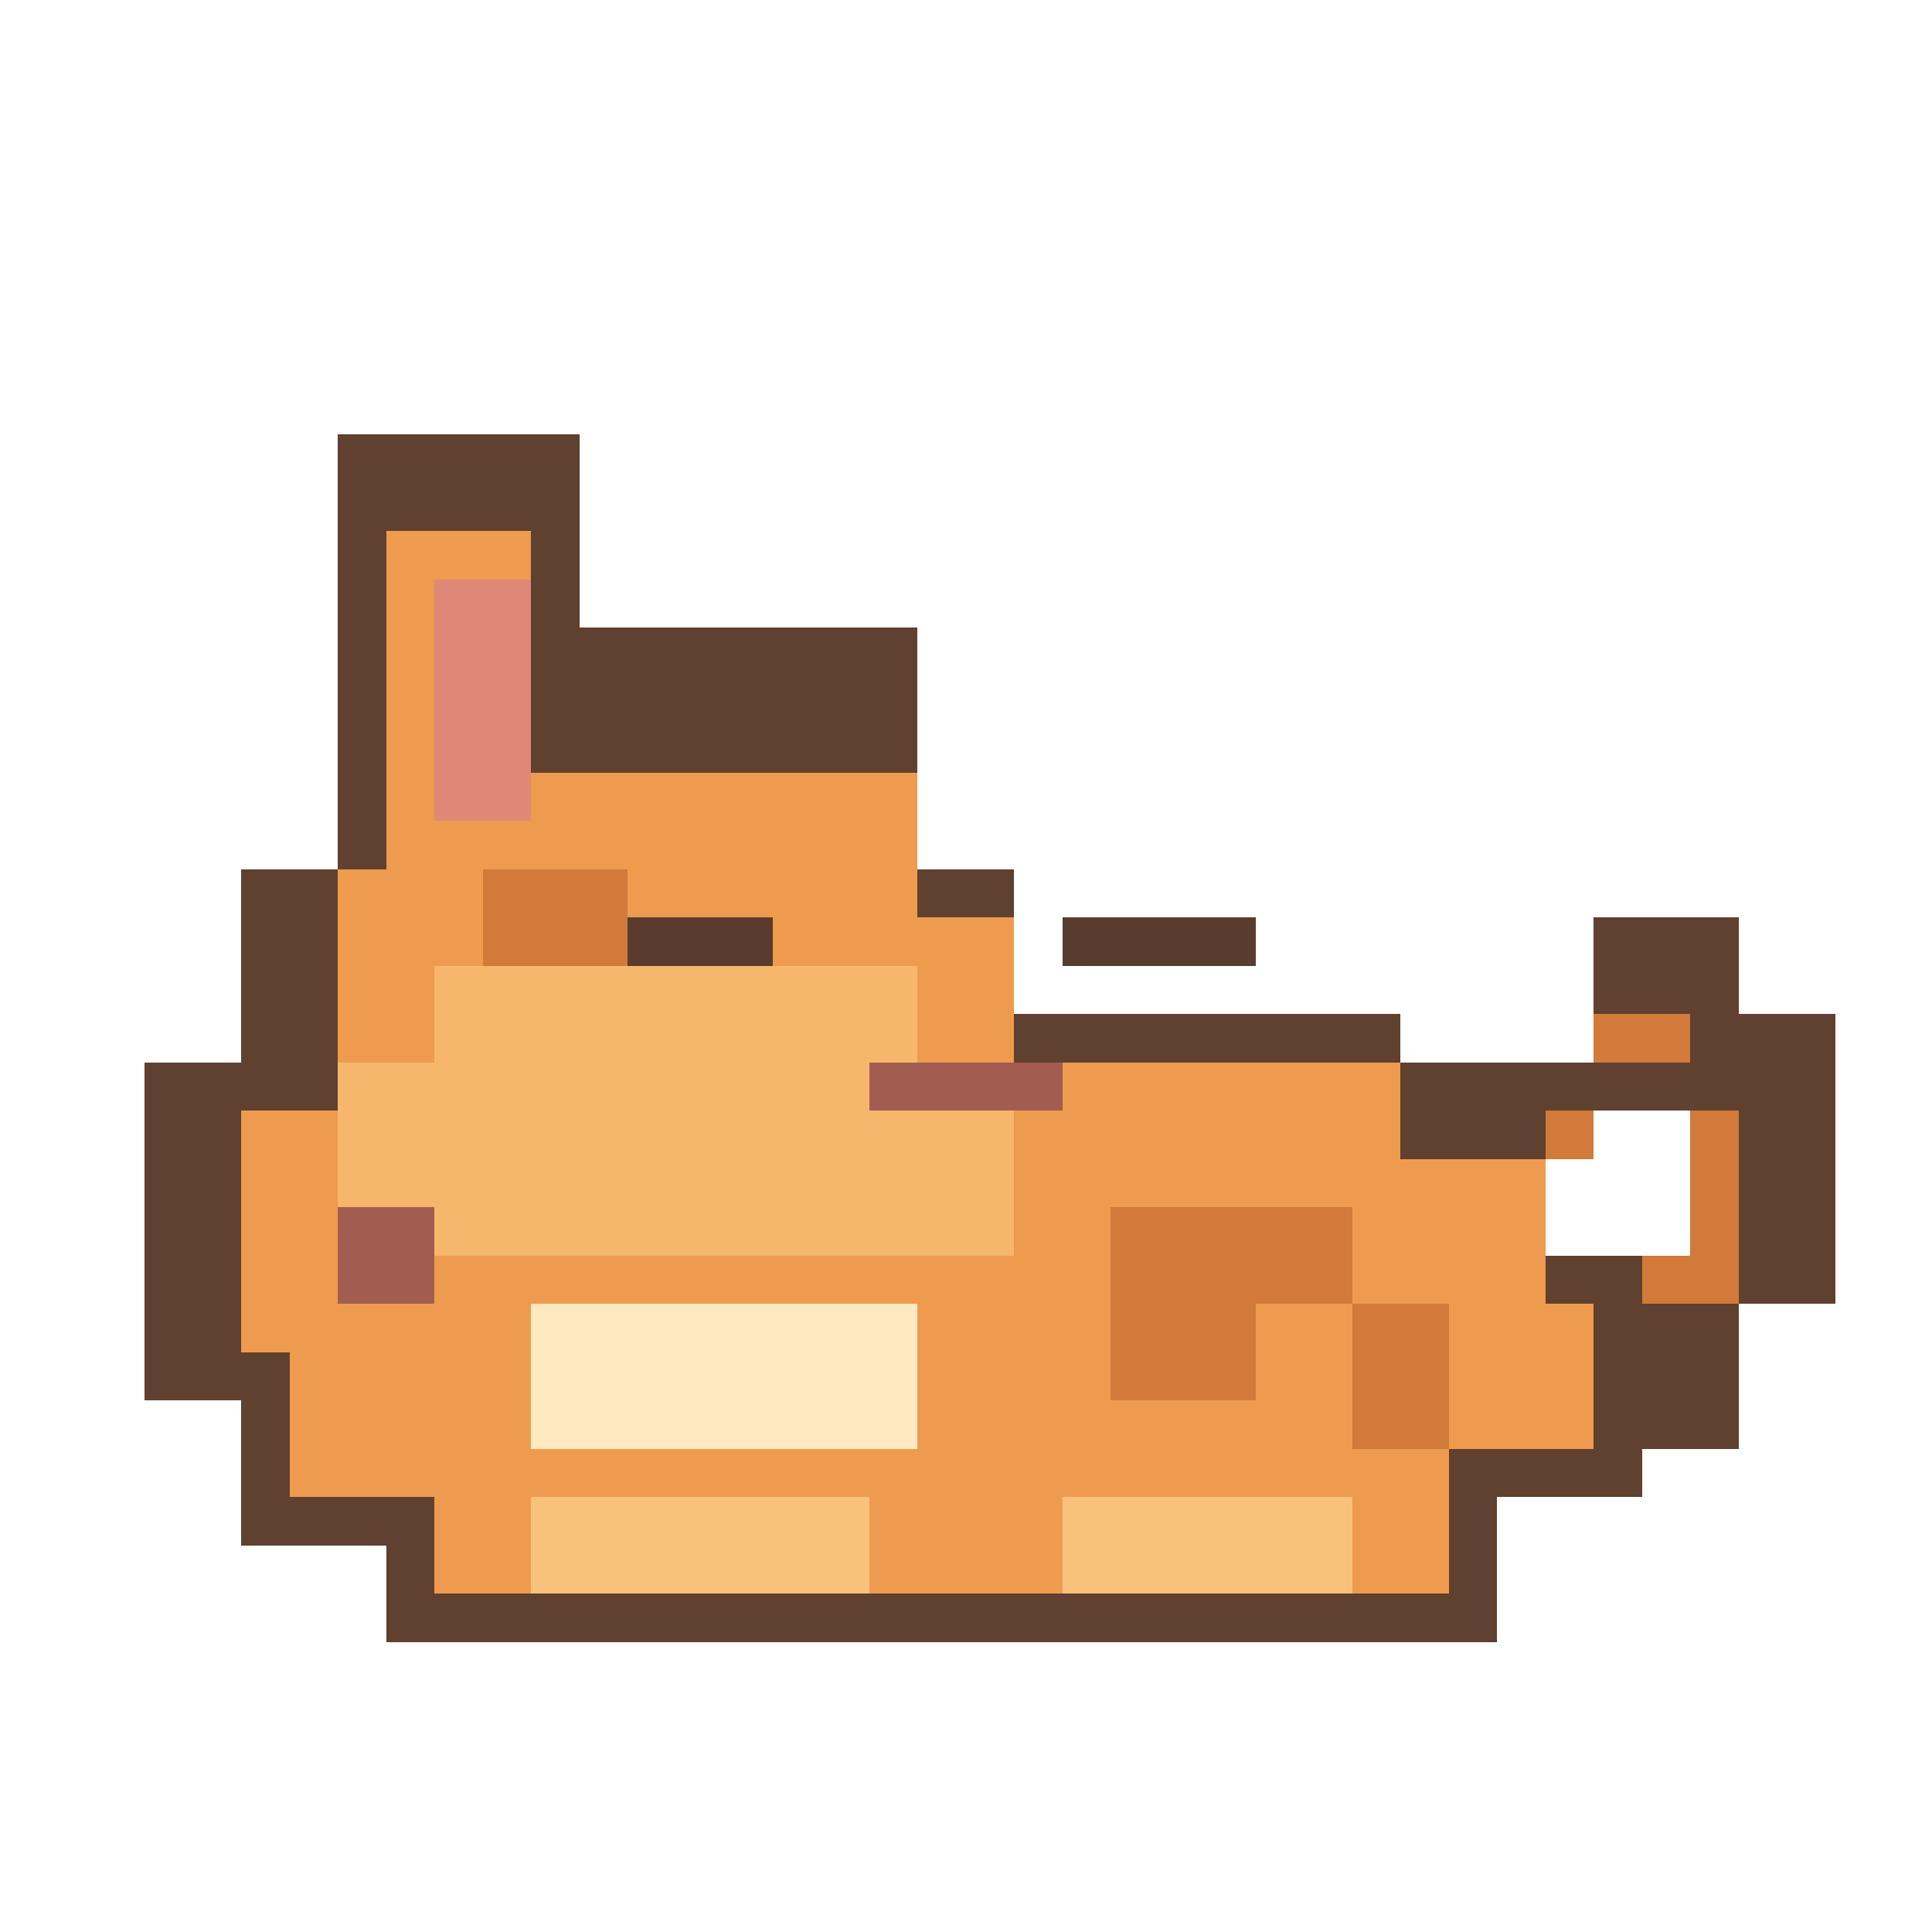
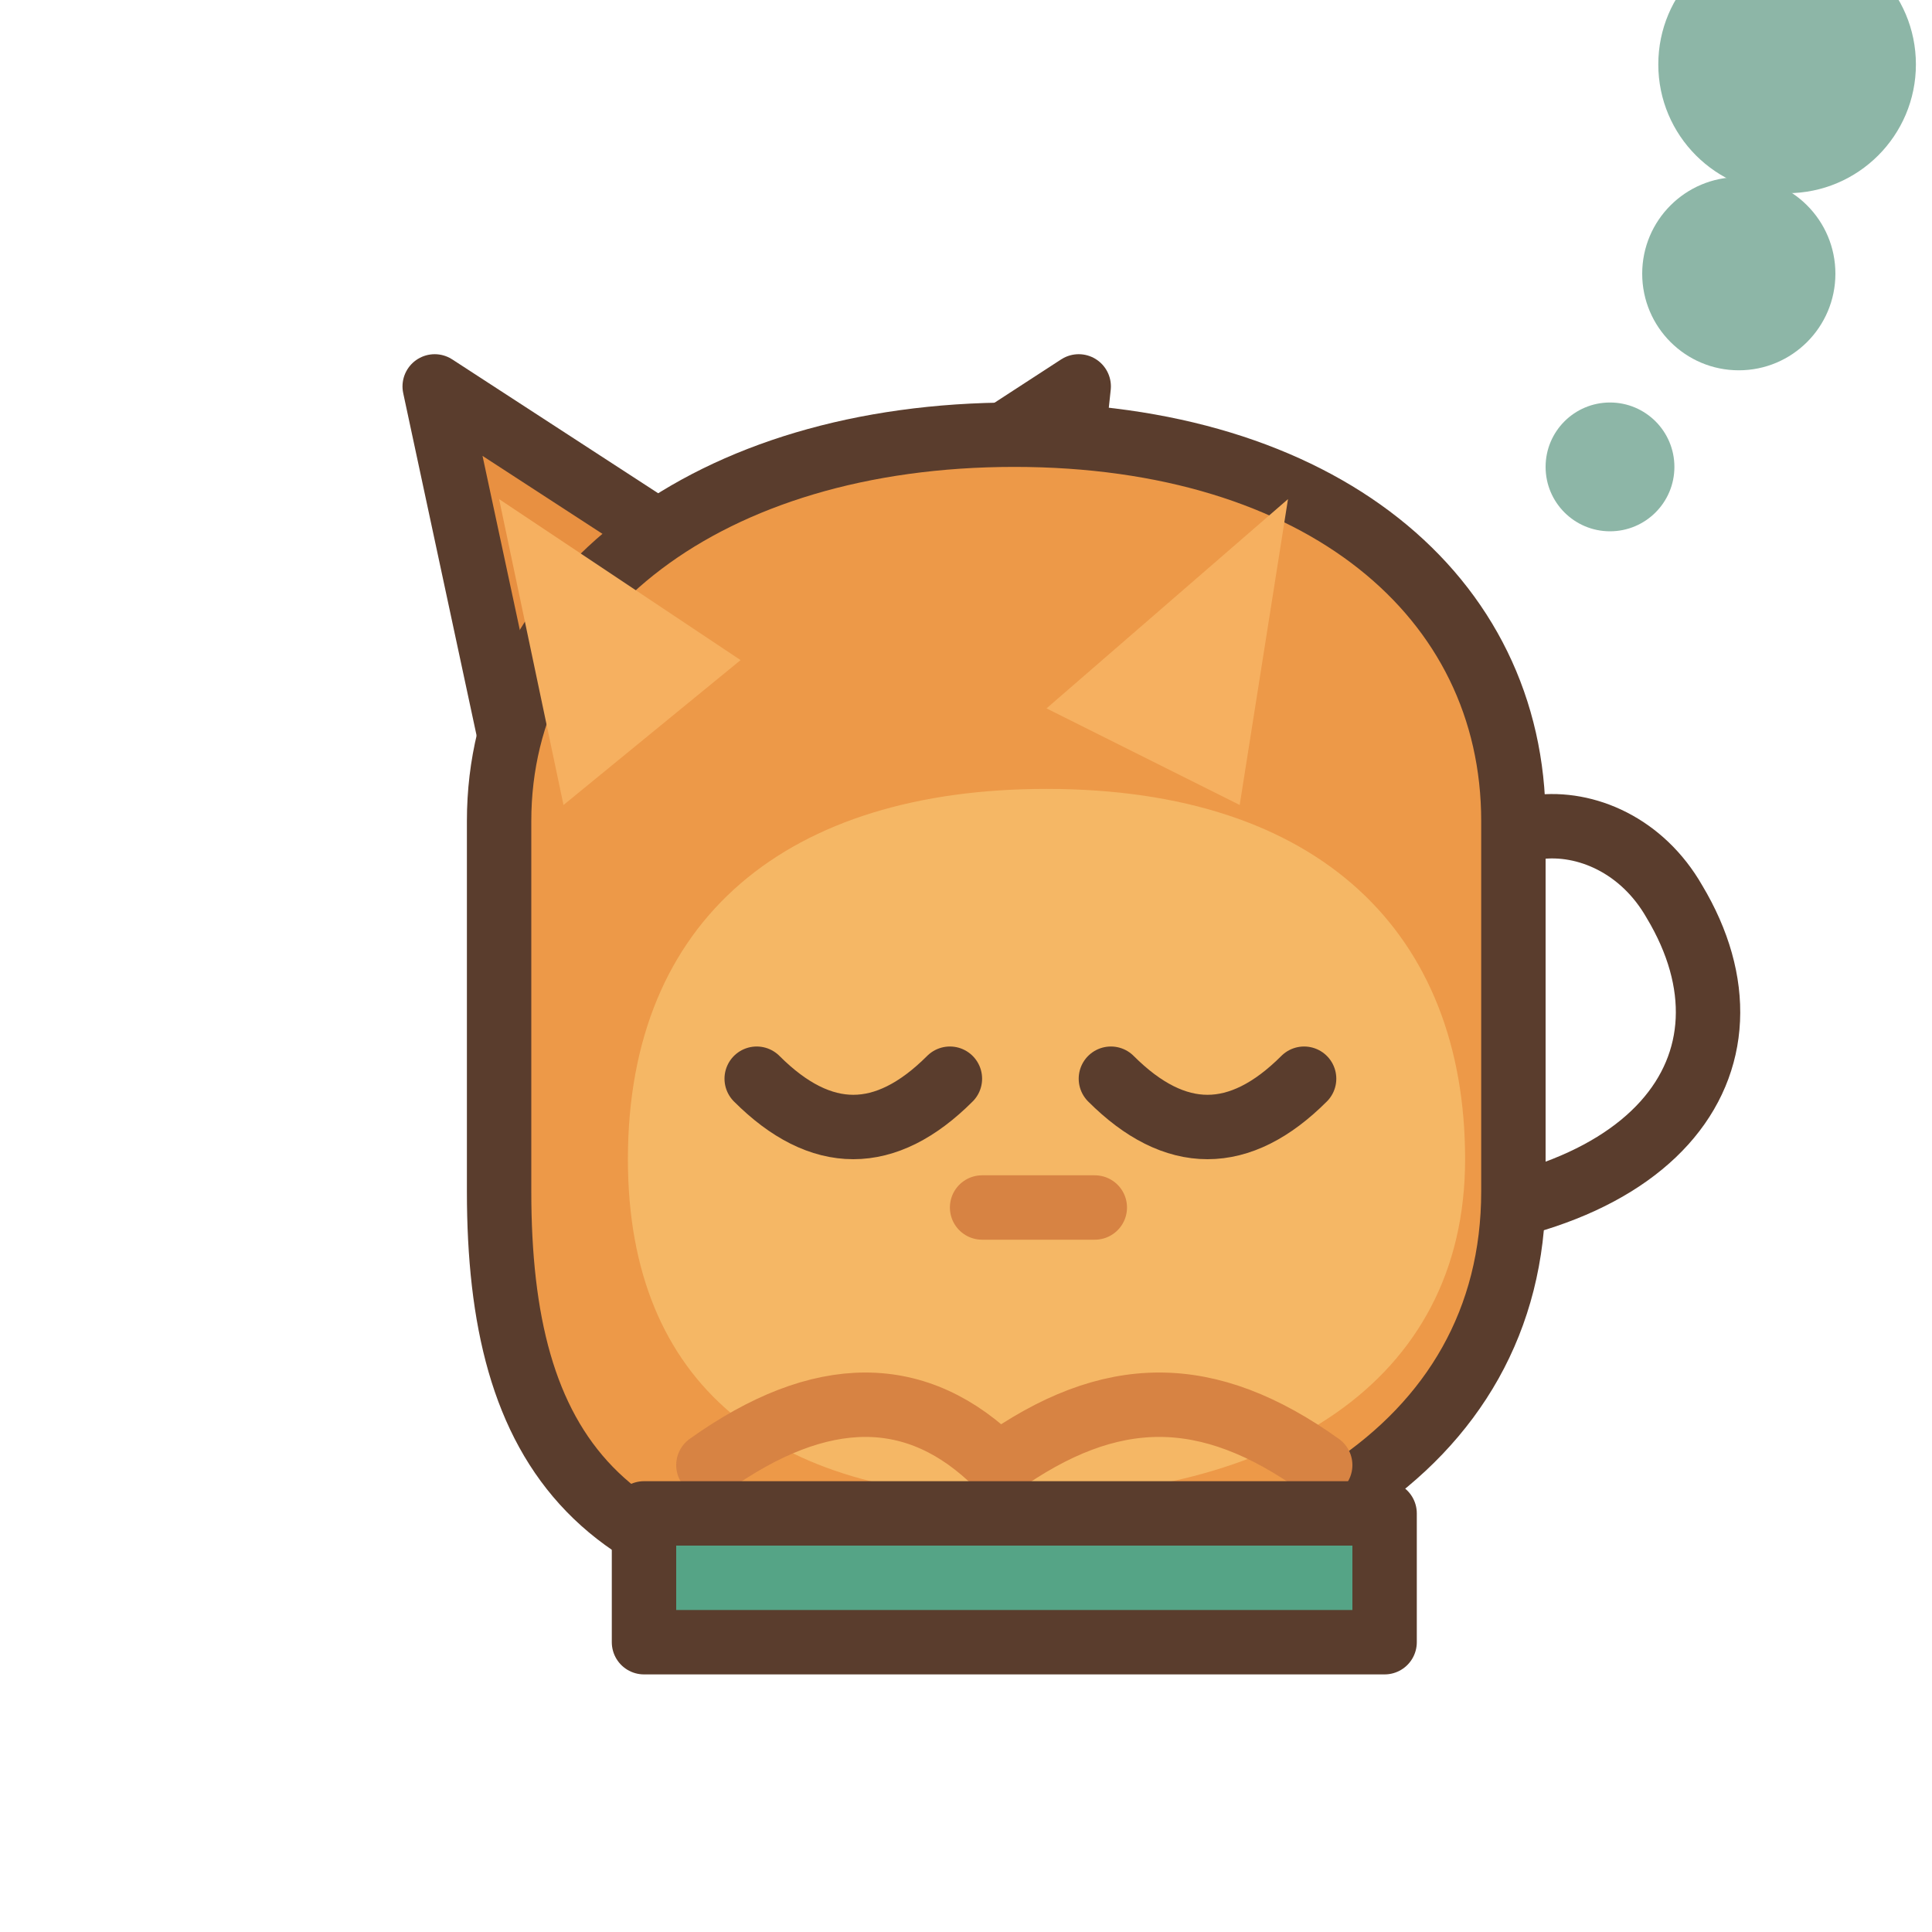
- <svg xmlns="http://www.w3.org/2000/svg" viewBox="0 0 40 40" shape-rendering="crispEdges" aria-label="打盹的像素橘猫">
-   <path d="M28 22h5v-3h3v2h2v6h-2v3h-4v-3h3v-4h-3v2h-4z" fill="#60402e" />
-   <path d="M30 23h3v-2h2v2h1v4h-2v2h-1v-3h2v-4h-2v2h-3z" fill="#d17a3a" />
-   <path d="M7 18V9h5v4h7v5h2v3h8v2h3v3h2v5h-3v3H8v-2H5v-3H3v-7h2v-4z" fill="#60402e" />
-   <path d="M8 11h3v5h8v3h2v3h8v2h3v3h1v3h-3v3H9v-2H6v-3H5v-5h2v-5h1z" fill="#ee9b4f" />
-   <path d="M9 12h2v5H9z" fill="#df8878" />
-   <path d="M9 20h10v2h2v4H7v-4h2z" fill="#f6b76c" />
-   <path d="M11 27h8v3h-8z" fill="#ffe9c0" />
-   <path d="M12 19h4v1h-4zm10 0h4v1h-4z" fill="#5a3c2e" />
-   <path d="M18 22h4v1h-4z" fill="#a35c50" />
-   <path d="M7 25h2v2H7z" fill="#a35c50" />
-   <path d="M23 25h3v4h-3zm5 2h2v3h-2z" fill="#d17a3a" />
-   <path d="M11 31h7v2h-7zm11 0h6v2h-6z" fill="#f8c27b" />
-   <path d="M10 18h3v2h-3zm15 7h3v2h-3z" fill="#d17a3a" />
+ <svg xmlns="http://www.w3.org/2000/svg" viewBox="0 0 120 120" aria-label="睡觉的小橘">
+   <g stroke="#5a3d2d" stroke-width="4" stroke-linejoin="round" stroke-linecap="round">
+     <path d="M84 76c19 0 26-10 20-20-4-7-14-6-14 2" fill="none" />
+     <path d="M33 52 27 24l20 13 20-13-3 28" fill="#e89041" />
+     <path d="M31 51c0-14 13-24 32-24s31 10 31 24v23c0 16-15 25-36 25S31 90 31 74z" fill="#ed9948" />
+     <path d="M39 72c0-15 10-23 26-23 17 0 26 9 26 23 0 14-12 21-28 21-15 0-24-7-24-21z" fill="#f5b765" stroke="none" />
+     <path d="M47 67c4 4 8 4 12 0M69 67c4 4 8 4 12 0" fill="none" />
+     <path d="M61 75h7M44 91c7-5 13-5 18 0 7-5 13-5 20 0" fill="none" stroke="#d78343" />
+     <path d="M40 94h46v8H40z" fill="#55a486" />
+   </g>
+   <path d="M35 50 31 31l15 10M77 50l3-19-15 13" fill="#f6b060" />
+   <g fill="#8db6a7" stroke="none">
+     <circle cx="100" cy="29" r="4" />
+     <circle cx="108" cy="17" r="6" />
+     <circle cx="111" cy="4" r="8" />
+   </g>
</svg>
